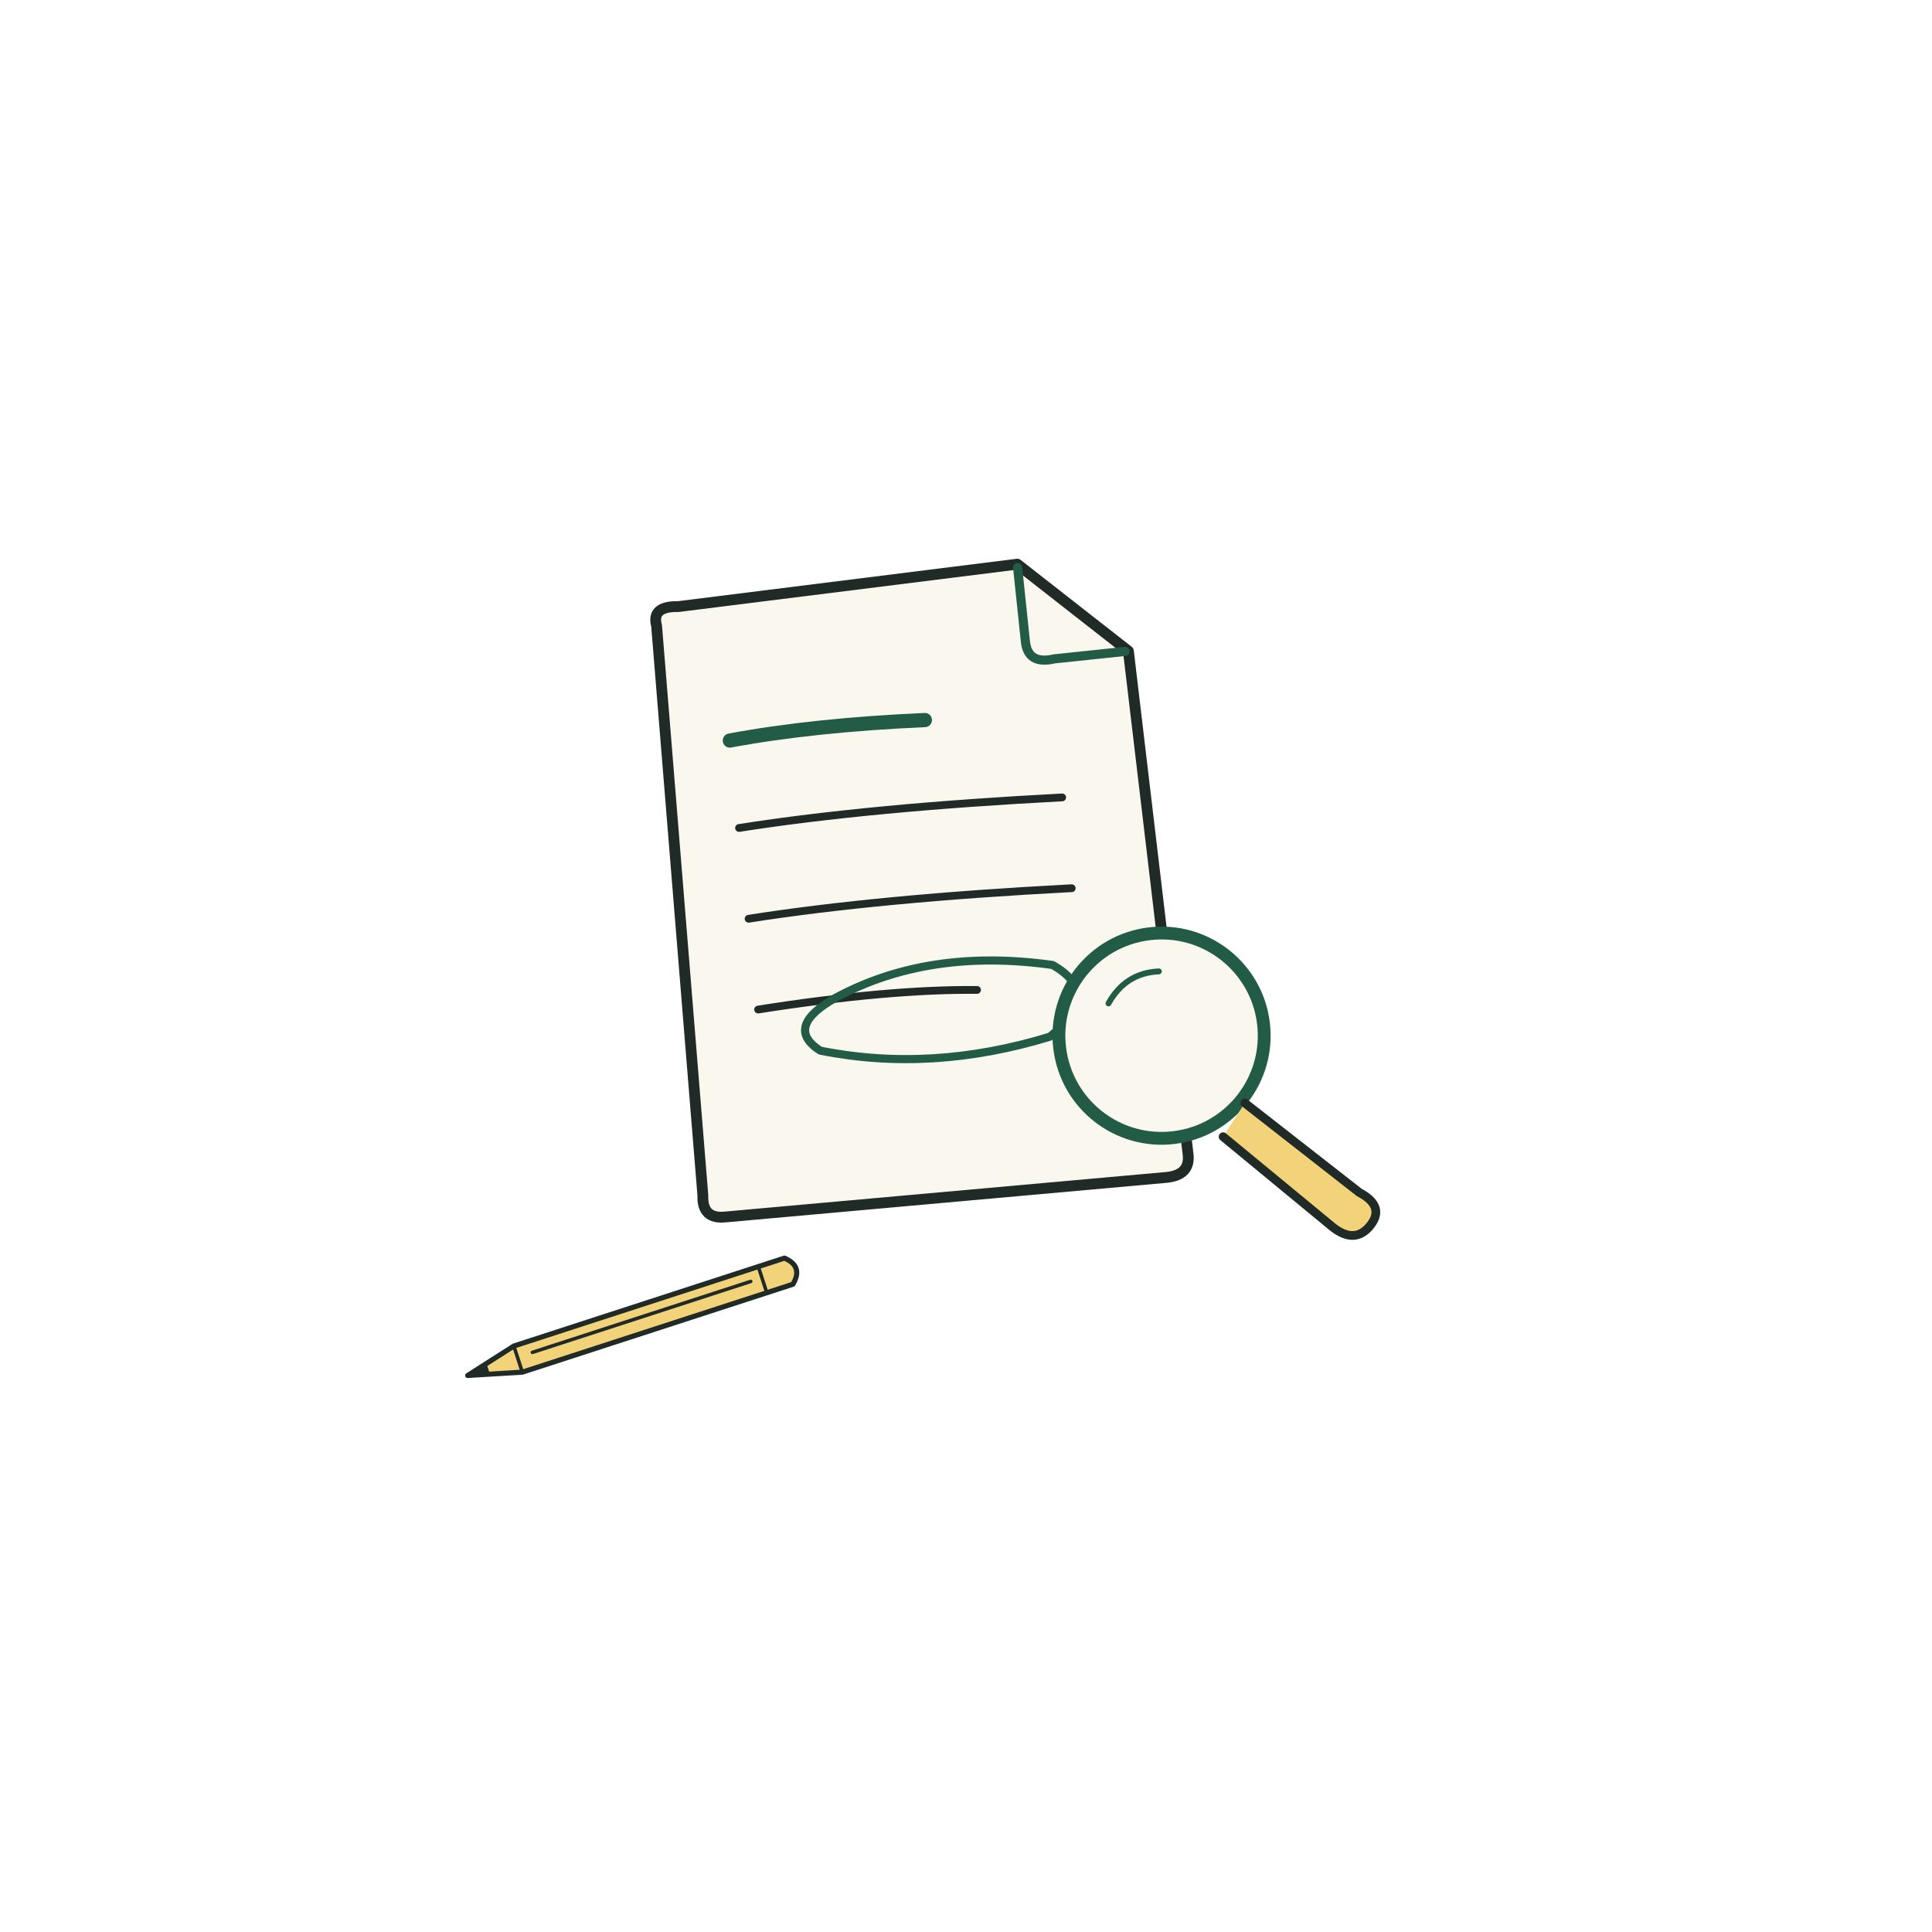
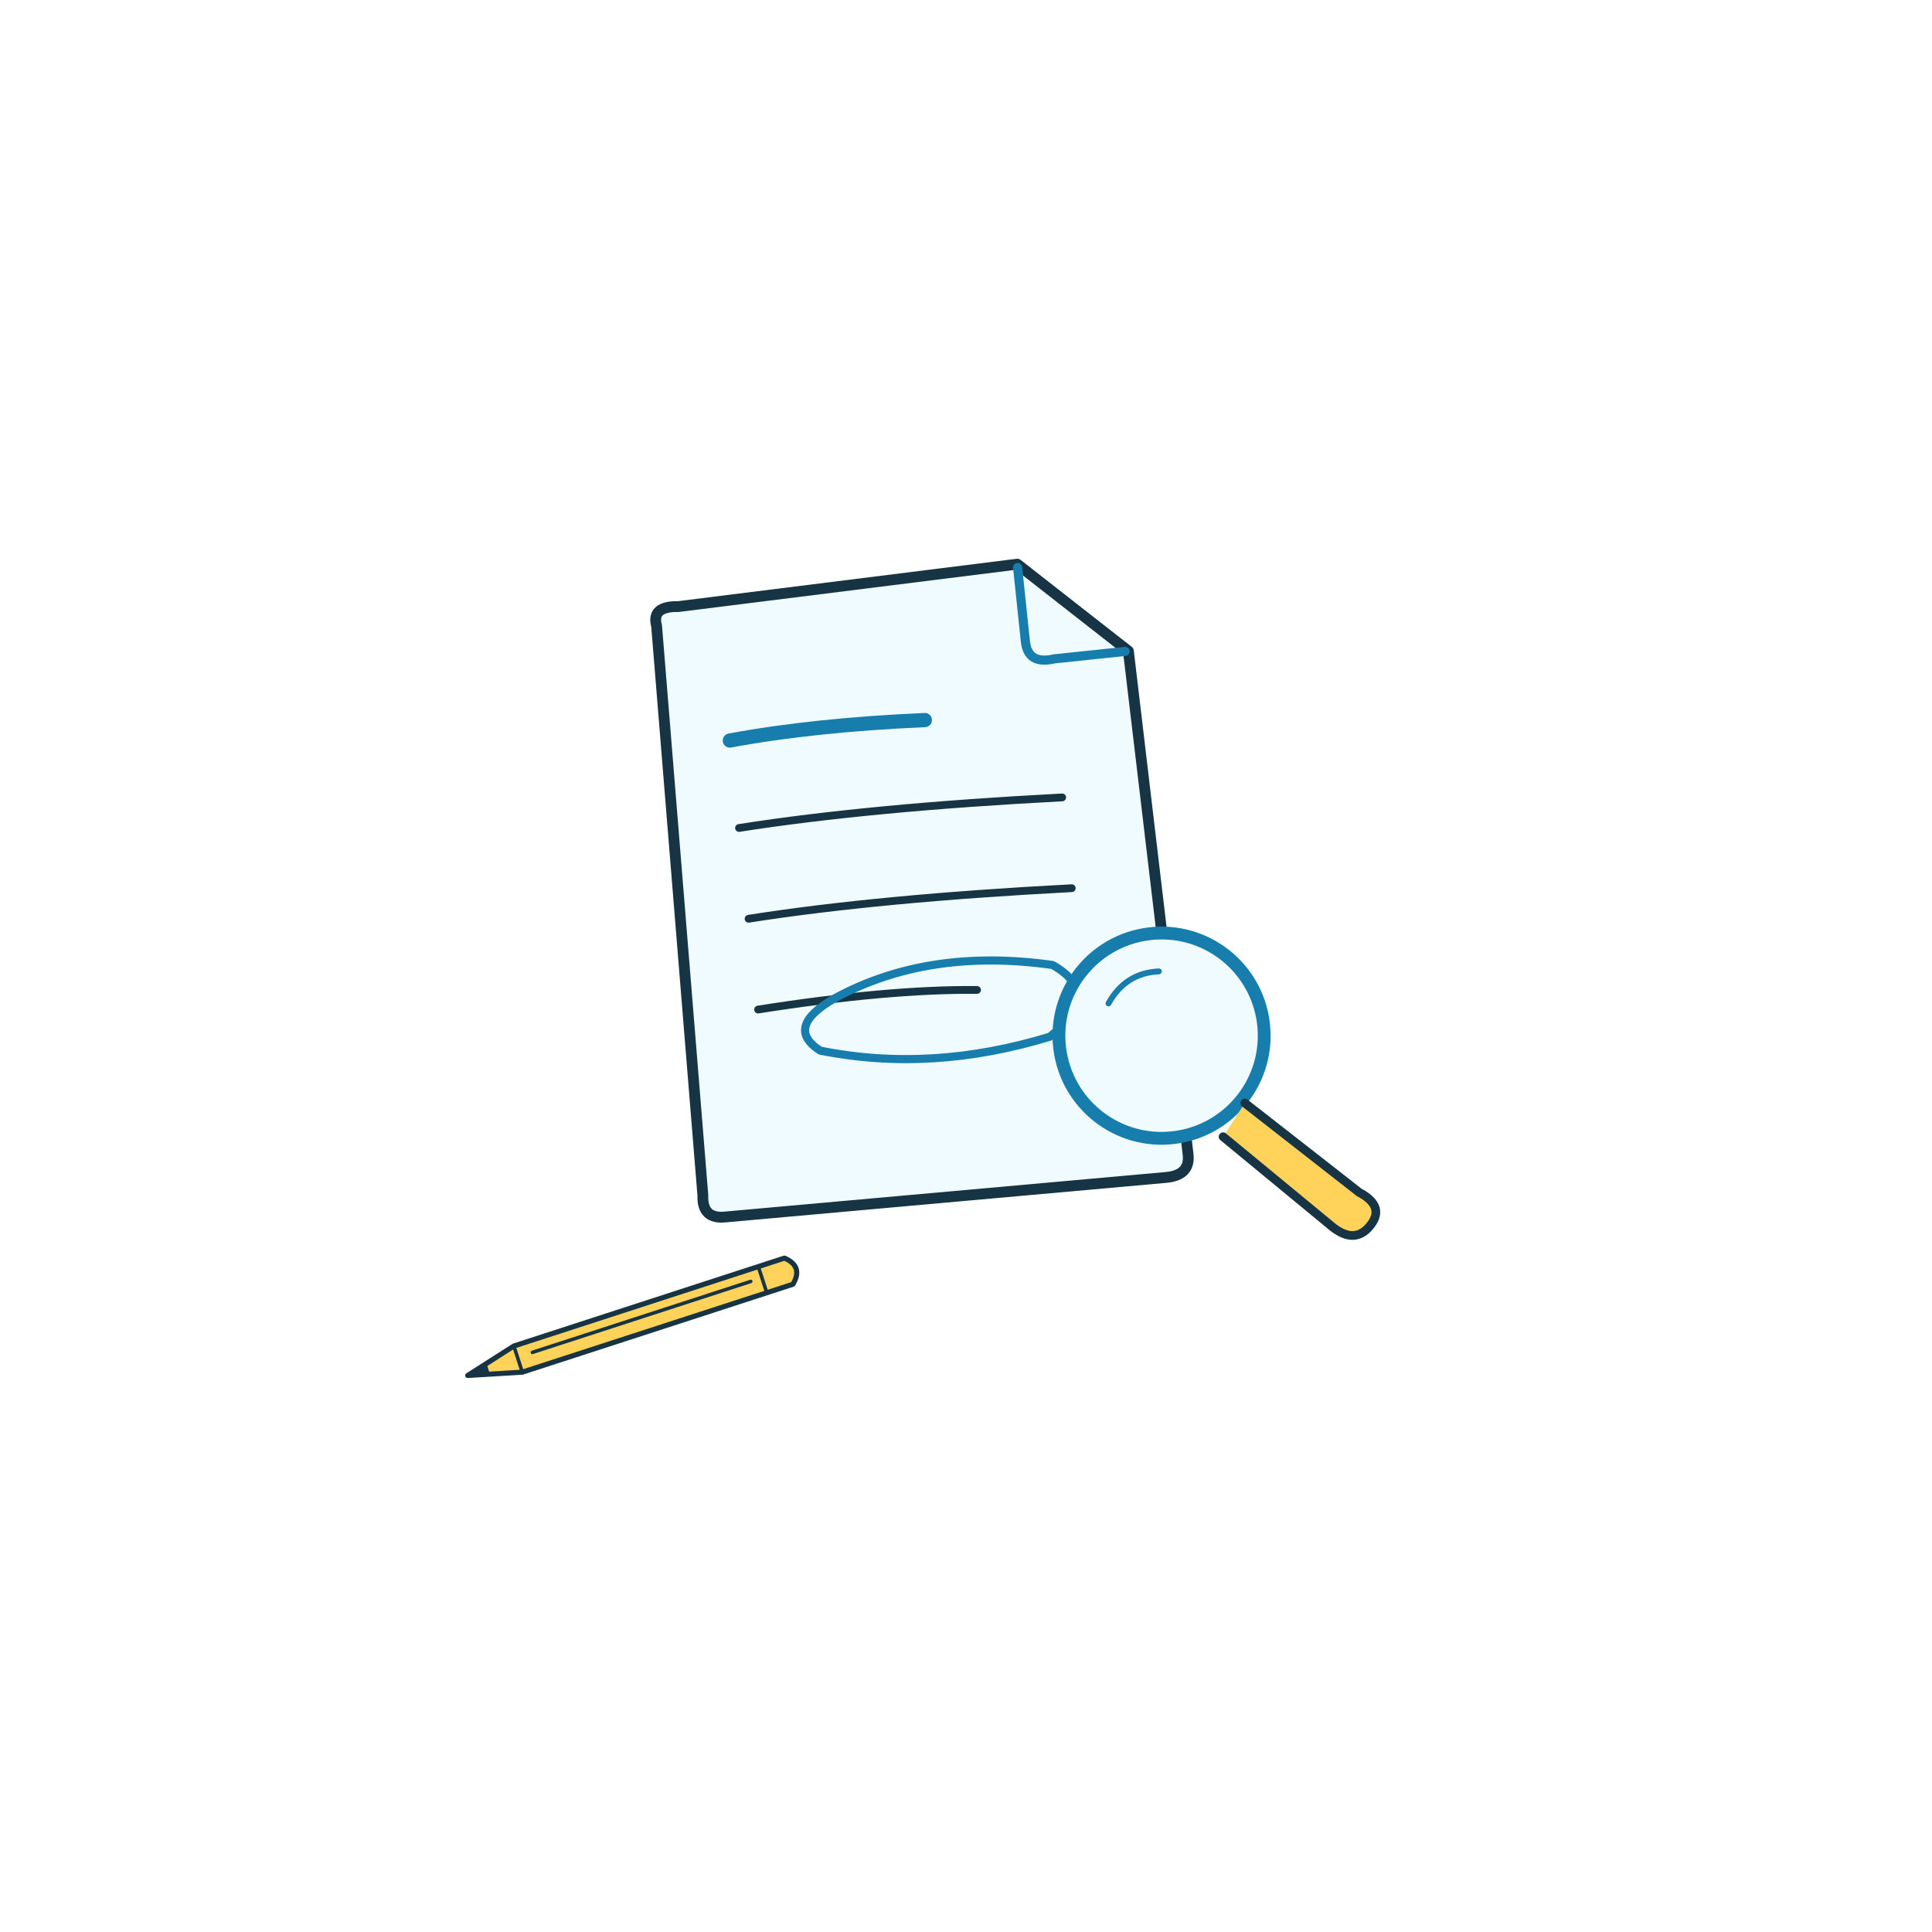
<svg xmlns="http://www.w3.org/2000/svg" width="512" height="512" viewBox="0 0 640 480" role="img" aria-labelledby="title">
  <g transform="translate(211 119) scale(1.12) rotate(-6)">
-     <path d="M5 8Q4 2 12 3L113 1L143 30L145 180Q145 186 138 186L7 184Q0 184 1 177Z" fill="#faf7ef" stroke="#202b27" stroke-width="3.2" stroke-linecap="round" stroke-linejoin="round" />
-     <path d="M113 2L113 24Q113 31 121 30L142 30" fill="none" stroke="#235c46" stroke-width="2.7" stroke-linecap="round" stroke-linejoin="round" />
-     <path d="M23 44Q48 42 81 44" fill="none" stroke="#235c46" stroke-width="4.2" stroke-linecap="round" stroke-linejoin="round" />
-     <path d="M23 70Q62 68 119 71" fill="none" stroke="#202b27" stroke-width="2.3" stroke-linecap="round" stroke-linejoin="round" />
-     <path d="M23 97Q62 95 119 98" fill="none" stroke="#202b27" stroke-width="2.3" stroke-linecap="round" stroke-linejoin="round" />
-     <path d="M23 124Q62 122 88 125" fill="none" stroke="#202b27" stroke-width="2.3" stroke-linecap="round" stroke-linejoin="round" />
-     <path d="M46 123Q75 111 111 120Q125 130 108 141Q72 148 40 138Q30 130 46 123Z" fill="none" stroke="#235c46" stroke-width="2.4" stroke-linecap="round" stroke-linejoin="round" />
-     <path d="M118 130Q143 133 153 118" fill="none" stroke="#235c46" stroke-width="2.2" stroke-linecap="round" stroke-linejoin="round" />
+     <path d="M5 8Q4 2 12 3L113 1L143 30L145 180Q145 186 138 186L7 184Q0 184 1 177Z" fill="#f0fbff" stroke="#173444" stroke-width="3.2" stroke-linecap="round" stroke-linejoin="round" />
+     <path d="M113 2L113 24Q113 31 121 30L142 30" fill="none" stroke="#167dad" stroke-width="2.7" stroke-linecap="round" stroke-linejoin="round" />
+     <path d="M23 44Q48 42 81 44" fill="none" stroke="#167dad" stroke-width="4.2" stroke-linecap="round" stroke-linejoin="round" />
+     <path d="M23 70Q62 68 119 71" fill="none" stroke="#173444" stroke-width="2.3" stroke-linecap="round" stroke-linejoin="round" />
+     <path d="M23 97Q62 95 119 98" fill="none" stroke="#173444" stroke-width="2.3" stroke-linecap="round" stroke-linejoin="round" />
+     <path d="M23 124Q62 122 88 125" fill="none" stroke="#173444" stroke-width="2.3" stroke-linecap="round" stroke-linejoin="round" />
+     <path d="M46 123Q75 111 111 120Q125 130 108 141Q72 148 40 138Q30 130 46 123Z" fill="none" stroke="#167dad" stroke-width="2.4" stroke-linecap="round" stroke-linejoin="round" />
+     <path d="M118 130Q143 133 153 118" fill="none" stroke="#167dad" stroke-width="2.2" stroke-linecap="round" stroke-linejoin="round" />
  </g>
  <g transform="translate(345 232) scale(0.85) rotate(-7)">
-     <circle cx="42" cy="42" r="40" fill="#faf7ef" stroke="#235c46" stroke-width="5" />
-     <path d="M71 72L111 112Q121 119 113 126Q106 132 98 123L61 84" fill="#f3d37a" stroke="#202b27" stroke-width="3.4" stroke-linecap="round" stroke-linejoin="round" />
-     <path d="M23 27Q31 16 44 17" fill="none" stroke="#235c46" stroke-width="2.3" stroke-linecap="round" stroke-linejoin="round" />
+     <circle cx="42" cy="42" r="40" fill="#f0fbff" stroke="#167dad" stroke-width="5" />
+     <path d="M71 72L111 112Q121 119 113 126Q106 132 98 123L61 84" fill="#ffd35a" stroke="#173444" stroke-width="3.4" stroke-linecap="round" stroke-linejoin="round" />
+     <path d="M23 27Q31 16 44 17" fill="none" stroke="#167dad" stroke-width="2.3" stroke-linecap="round" stroke-linejoin="round" />
  </g>
  <g transform="translate(167 356) scale(0.65) rotate(-18)">
-     <path d="M0 16L145 16Q153 23 145 30L0 30L-27 23Z" fill="#f3d37a" stroke="#202b27" stroke-width="2.6" stroke-linecap="round" stroke-linejoin="round" />
-     <path d="M0 16L0 30M131 17L131 29M8 22L125 22" fill="none" stroke="#202b27" stroke-width="1.8" stroke-linecap="round" stroke-linejoin="round" />
-     <path d="M-27 23L-16 19L-16 27Z" fill="#202b27" />
+     <path d="M0 16L145 16Q153 23 145 30L0 30L-27 23Z" fill="#ffd35a" stroke="#173444" stroke-width="2.6" stroke-linecap="round" stroke-linejoin="round" />
+     <path d="M0 16L0 30M131 17L131 29M8 22L125 22" fill="none" stroke="#173444" stroke-width="1.8" stroke-linecap="round" stroke-linejoin="round" />
+     <path d="M-27 23L-16 19L-16 27Z" fill="#173444" />
  </g>
</svg>
